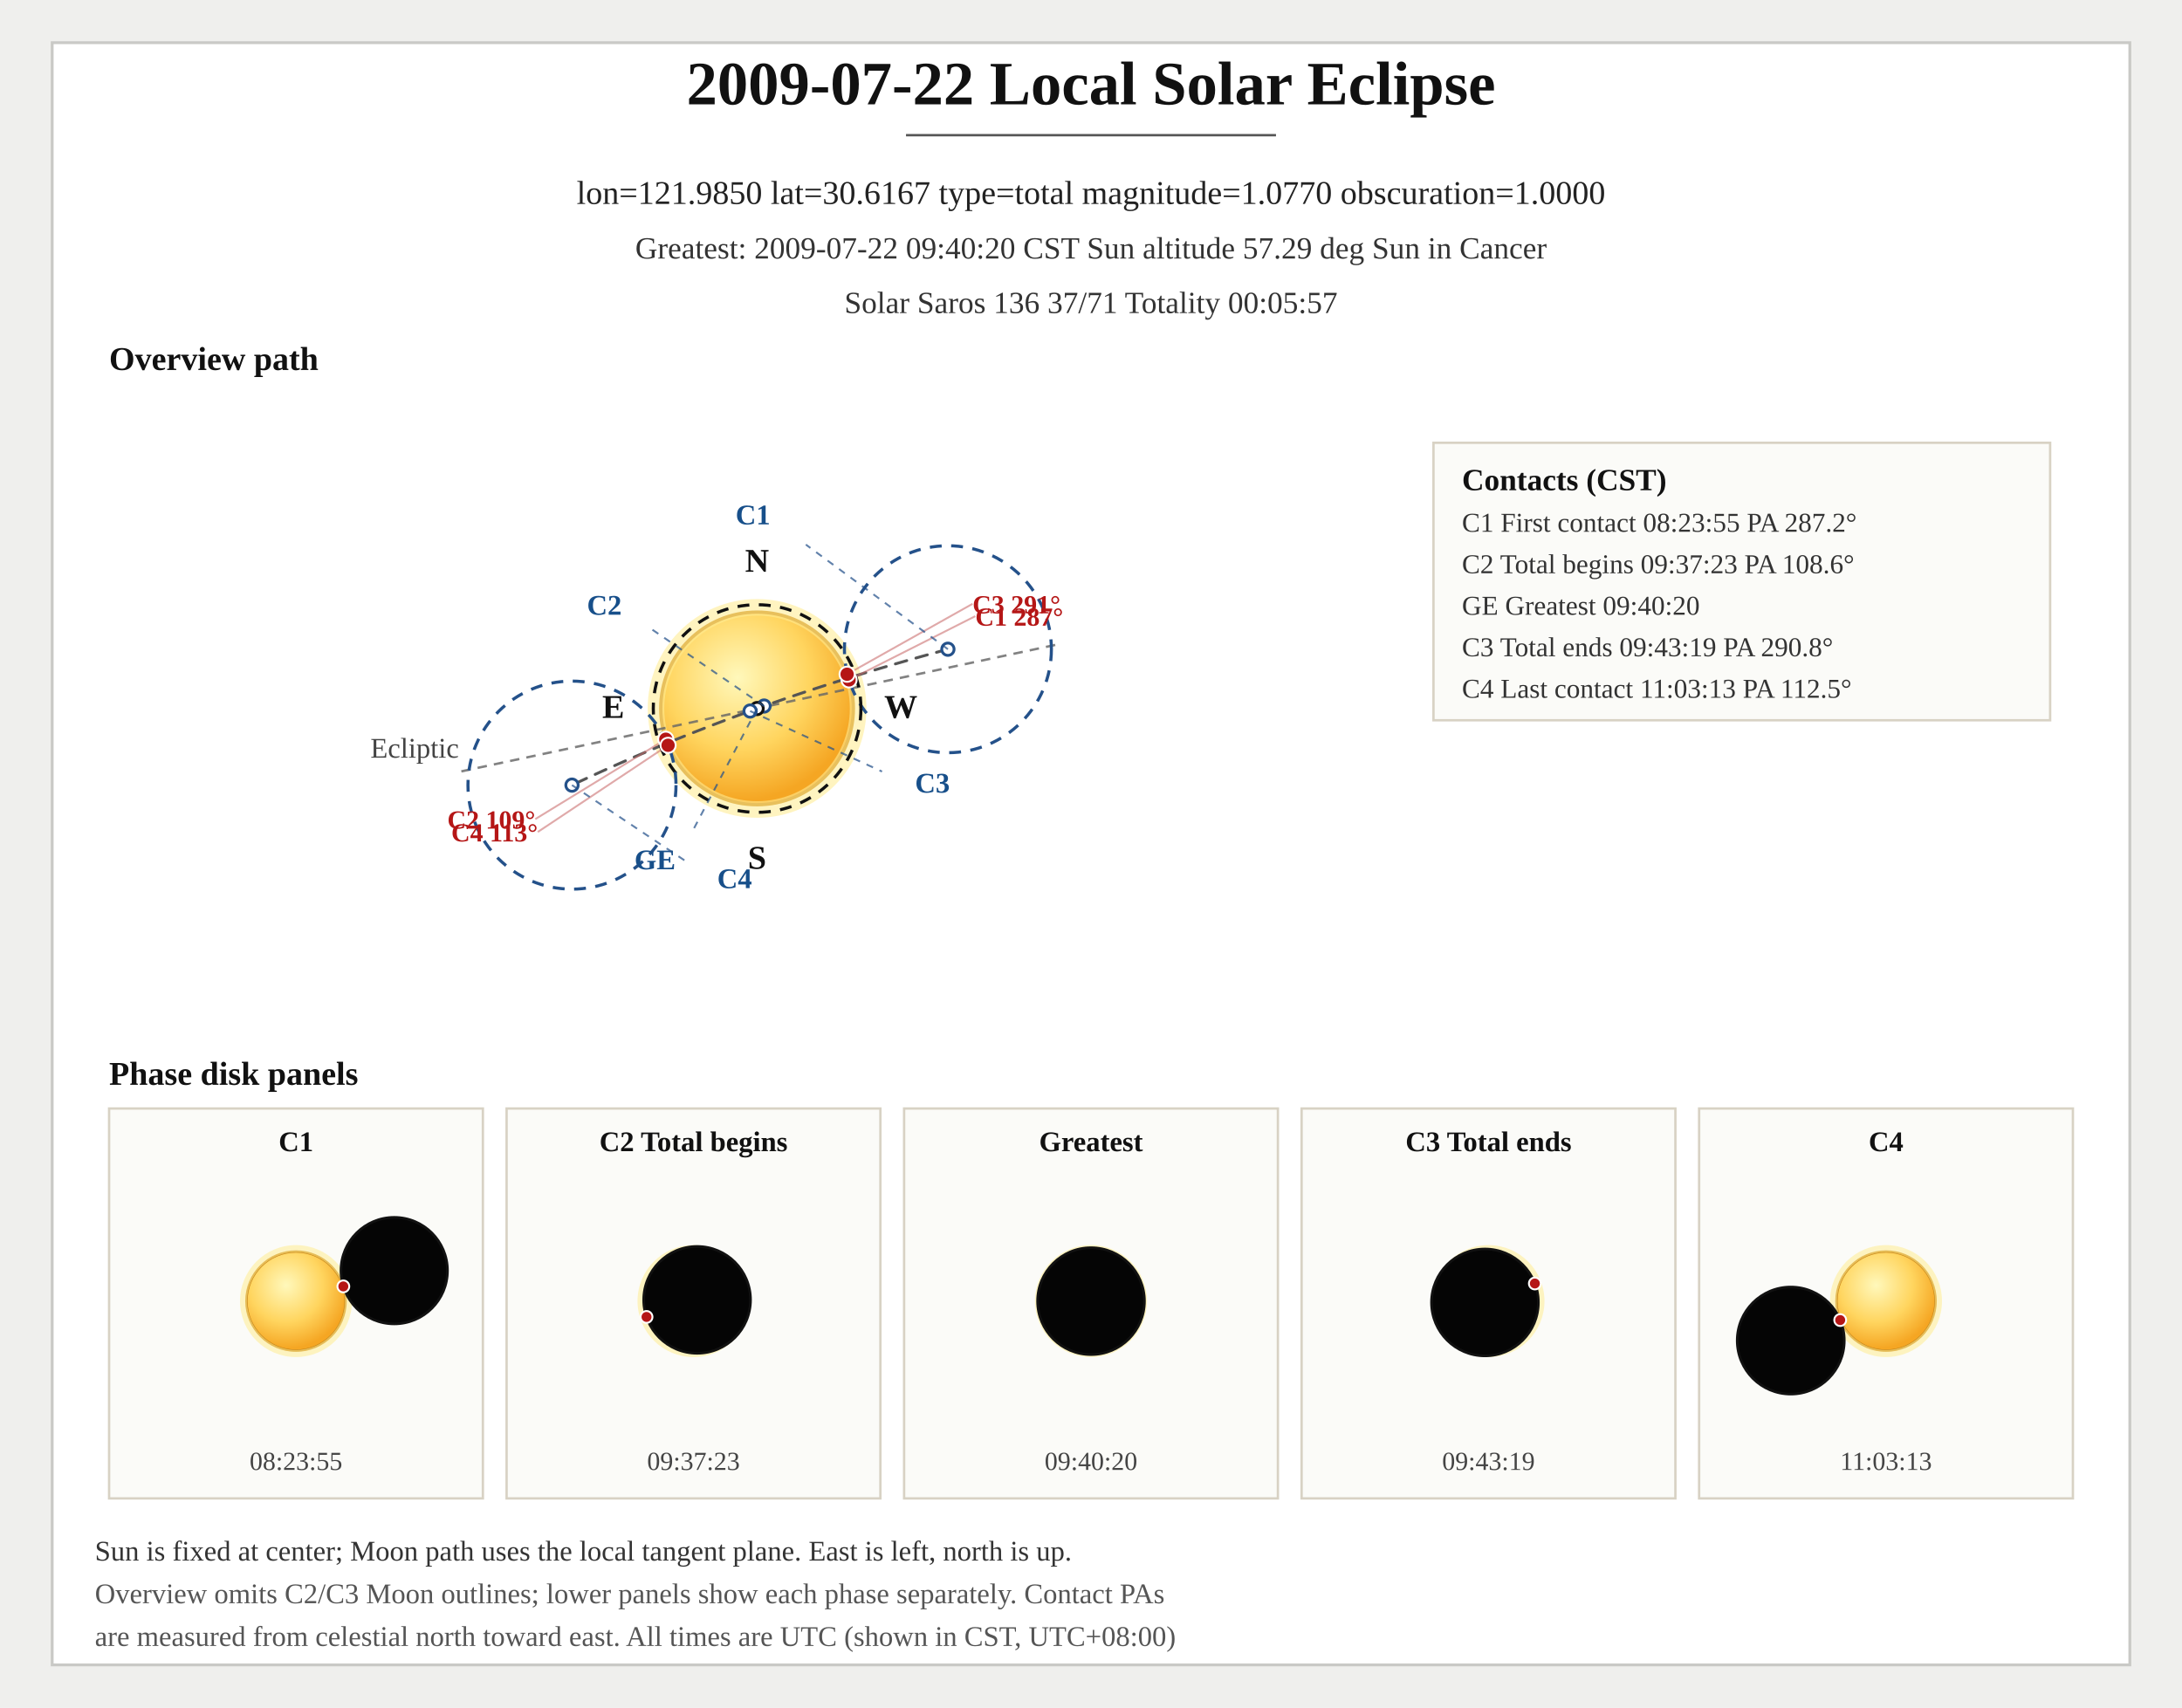
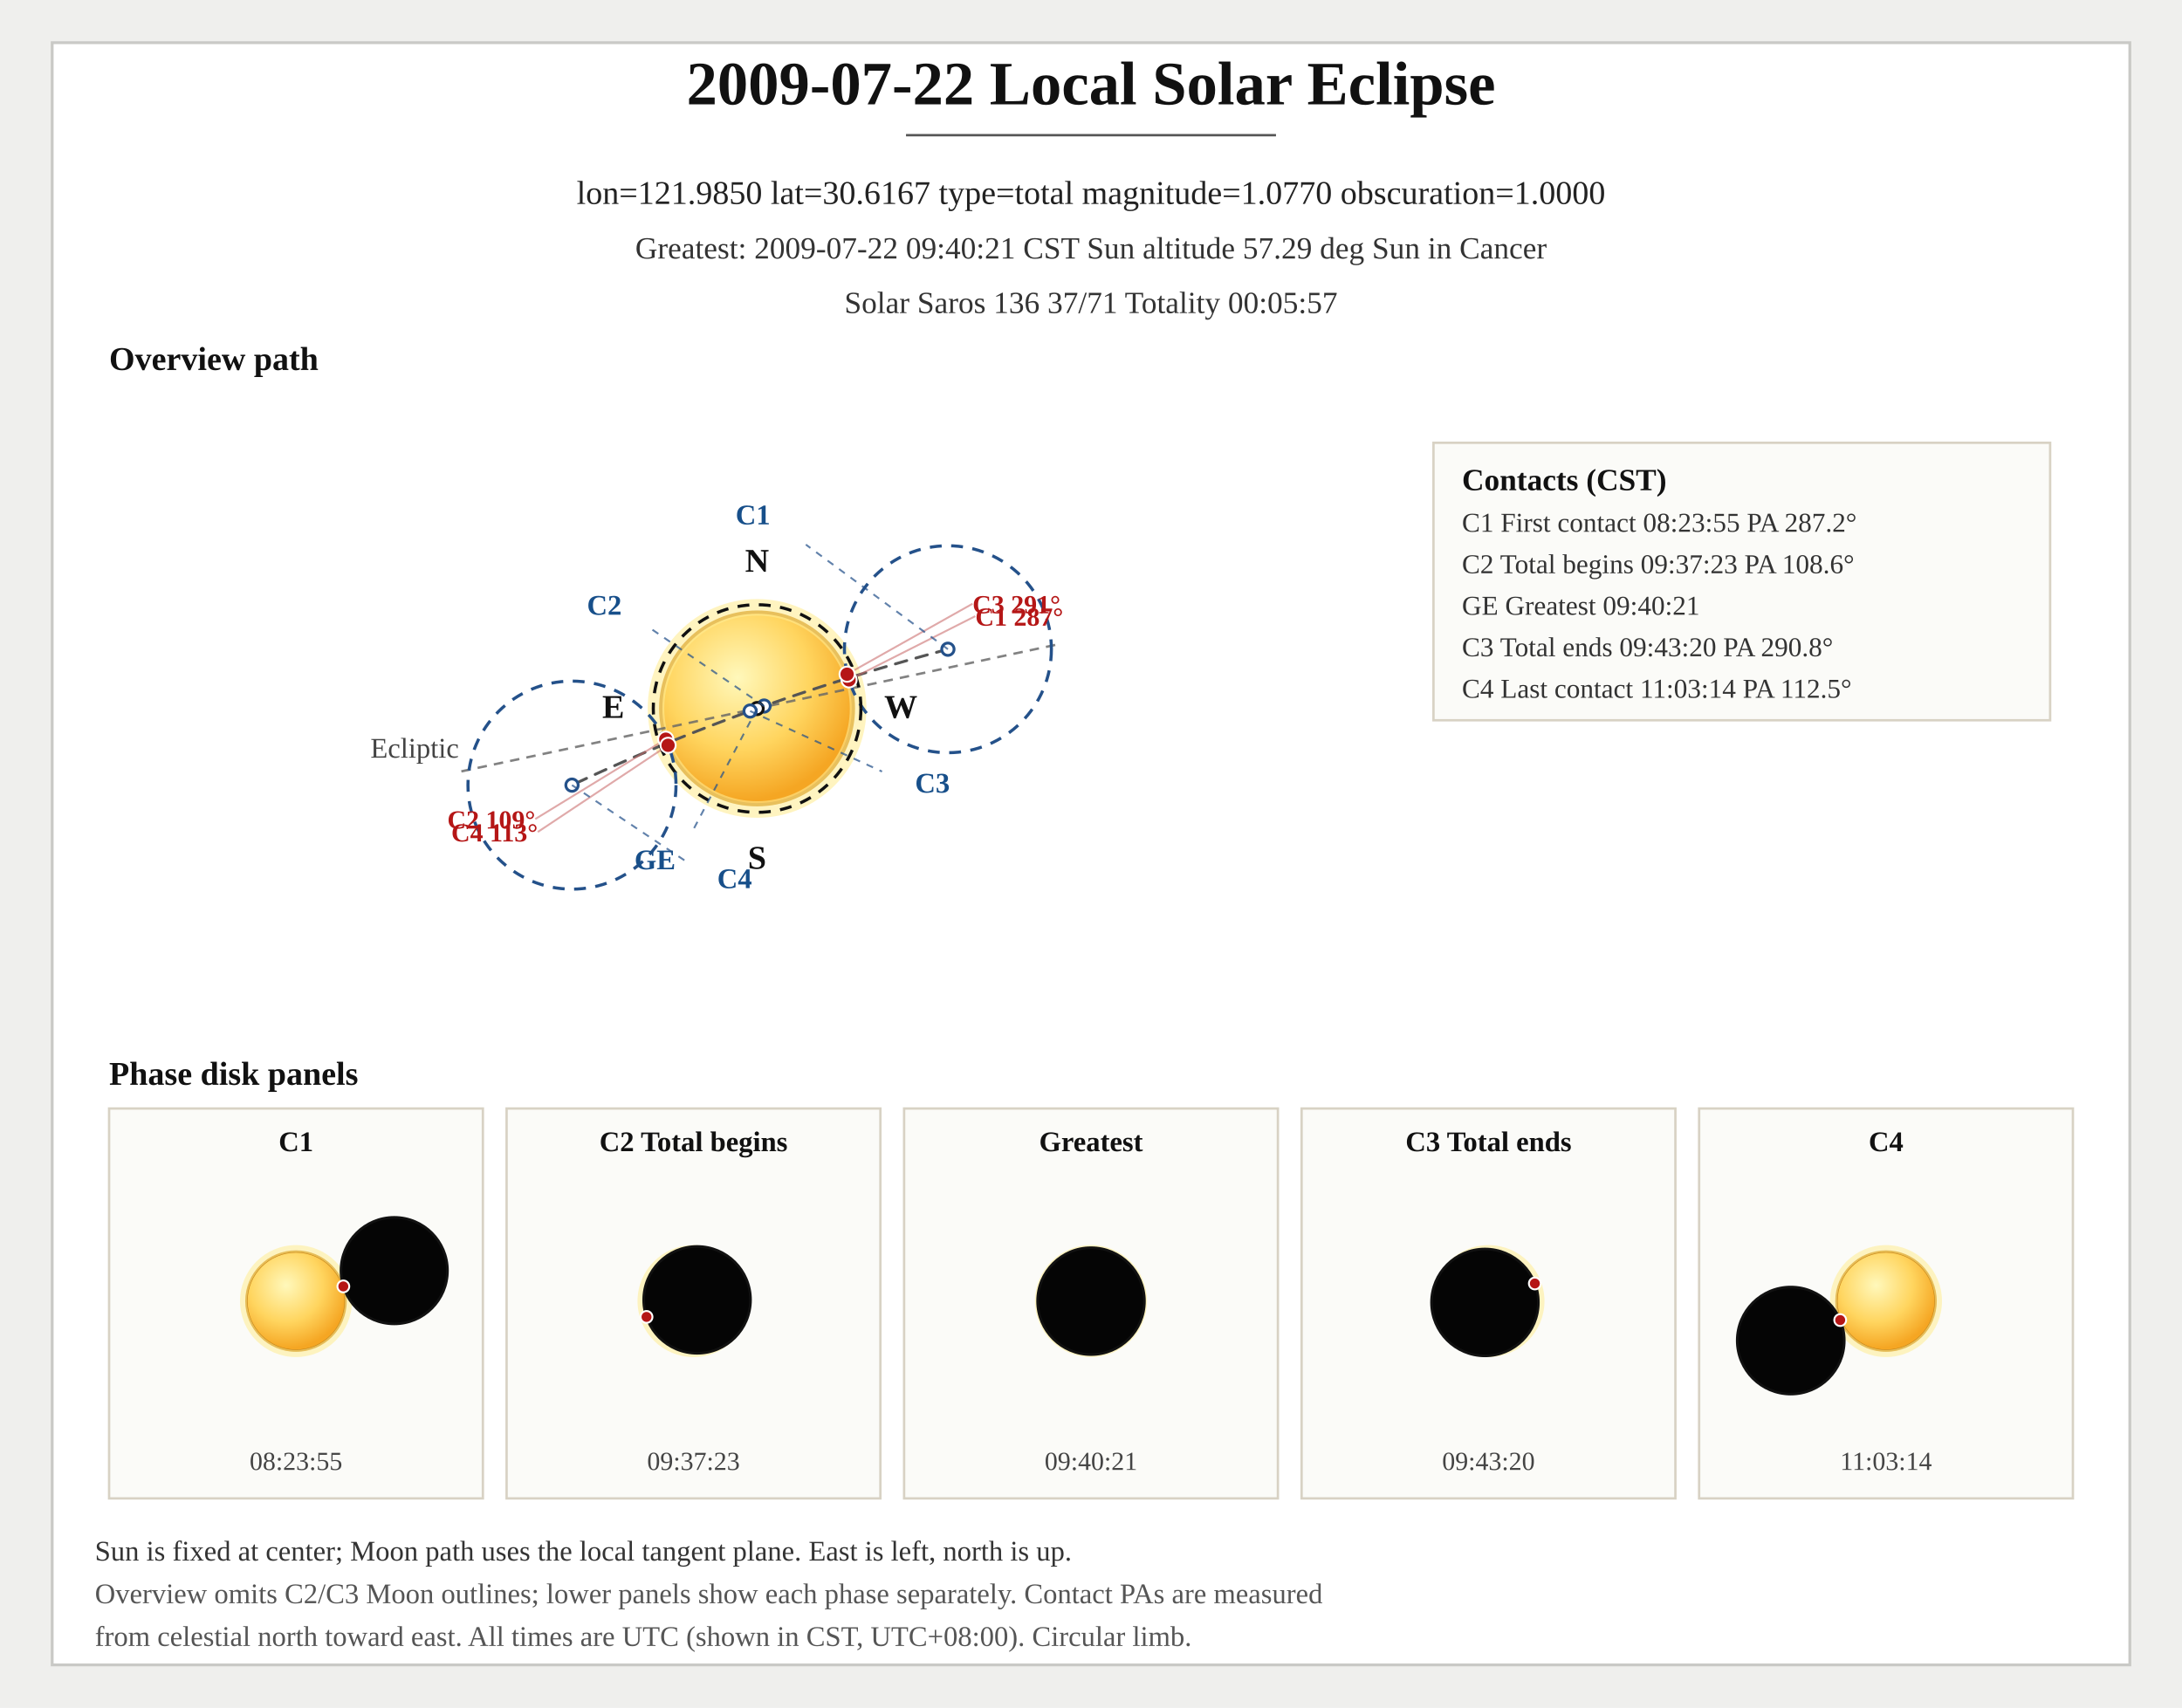
<svg xmlns="http://www.w3.org/2000/svg" width="920" height="720" viewBox="0 0 920 720">
  <defs>
    <radialGradient id="se-sun" cx="40%" cy="34%" r="64%">
      <stop offset="0%" stop-color="#fff8bb" />
      <stop offset="58%" stop-color="#ffd55f" />
      <stop offset="100%" stop-color="#f5a623" />
    </radialGradient>
  </defs>
  <rect width="100%" height="100%" fill="#efefed" />
  <rect x="22" y="18" width="876.000" height="684.000" fill="#ffffff" stroke="#c9c9c6" stroke-width="1.2" />
  <text x="460.000" y="44" fill="#111111" font-family="Georgia, 'Times New Roman', serif" font-size="26" font-weight="700" text-anchor="middle">2009-07-22 Local Solar Eclipse</text>
  <line x1="382.000" y1="57" x2="538.000" y2="57" stroke="#555" stroke-width="1" />
  <text x="460.000" y="86.000" fill="#222" font-family="Georgia, 'Times New Roman', serif" font-size="14" text-anchor="middle">lon=121.9850 lat=30.6167 type=total magnitude=1.0770 obscuration=1.0000</text>
-   <text x="460.000" y="109.000" fill="#333" font-family="Georgia, 'Times New Roman', serif" font-size="13" text-anchor="middle">Greatest: 2009-07-22 09:40:20 CST  Sun altitude 57.29 deg  Sun in Cancer</text>
+   <text x="460.000" y="109.000" fill="#333" font-family="Georgia, 'Times New Roman', serif" font-size="13" text-anchor="middle">Greatest: 2009-07-22 09:40:21 CST  Sun altitude 57.29 deg  Sun in Cancer</text>
  <text x="460.000" y="132.000" fill="#333" font-family="Georgia, 'Times New Roman', serif" font-size="13" text-anchor="middle">Solar Saros 136  37/71   Totality 00:05:57</text>
  <text x="46.000" y="156.000" fill="#111" font-family="Georgia, 'Times New Roman', serif" font-size="14" font-weight="700">Overview path</text>
  <circle cx="319.200" cy="298.700" r="40.611" fill="url(#se-sun)" stroke="#c78211" stroke-width="1.4" />
  <circle cx="319.200" cy="298.700" r="42.611" fill="none" stroke="#ffec92" stroke-opacity="0.58" stroke-width="7" />
  <text x="319.200" y="241.089" fill="#111" font-family="Georgia, 'Times New Roman', serif" font-size="14" font-weight="700" text-anchor="middle">N</text>
  <text x="258.589" y="302.700" fill="#111" font-family="Georgia, 'Times New Roman', serif" font-size="14" font-weight="700" text-anchor="middle">E</text>
  <text x="379.811" y="302.700" fill="#111" font-family="Georgia, 'Times New Roman', serif" font-size="14" font-weight="700" text-anchor="middle">W</text>
  <text x="319.200" y="366.311" fill="#111" font-family="Georgia, 'Times New Roman', serif" font-size="14" font-weight="700" text-anchor="middle">S</text>
  <line class="ecliptic-line" x1="444.907" y1="271.940" x2="193.493" y2="325.460" stroke="#666" stroke-width="1" stroke-dasharray="4 3" opacity="0.82" />
  <text x="193.493" y="319.460" fill="#444" font-family="Georgia, 'Times New Roman', serif" font-size="12" text-anchor="end">Ecliptic</text>
-   <path d="M 399.667 273.746 L 394.081 275.263 L 388.544 276.795 L 383.055 278.343 L 377.614 279.906 L 372.219 281.485 L 366.870 283.081 L 361.566 284.694 L 356.306 286.324 L 351.089 287.971 L 345.914 289.637 L 340.780 291.320 L 335.686 293.023 L 330.632 294.744 L 325.615 296.484 L 322.159 297.701 L 320.635 298.243 L 319.218 298.750 L 316.273 299.811 L 315.692 300.022 L 310.783 301.821 L 305.908 303.640 L 301.065 305.480 L 296.255 307.340 L 291.474 309.221 L 286.723 311.123 L 281.999 313.046 L 277.303 314.991 L 272.632 316.957 L 267.985 318.945 L 263.362 320.955 L 258.760 322.987 L 254.179 325.042 L 249.617 327.118 L 245.074 329.217 L 241.167 331.046" fill="none" stroke="#555555" stroke-width="1.2" stroke-dasharray="5 4" stroke-linecap="round" stroke-linejoin="round" />
-   <circle class="event-moon" data-label="C1" cx="399.667" cy="273.746" r="43.634" fill="none" stroke="#24518a" stroke-width="1.3" stroke-dasharray="5 4" />
-   <circle class="event-center" data-label="C1" cx="399.667" cy="273.746" r="2.6" fill="#ffffff" stroke="#24518a" stroke-width="1.2" />
-   <circle class="event-center" data-label="C2" cx="322.159" cy="297.701" r="2.6" fill="#ffffff" stroke="#24518a" stroke-width="1.2" />
-   <circle class="event-moon" data-label="Greatest" cx="319.218" cy="298.750" r="43.771" fill="none" stroke="#111111" stroke-width="1.3" stroke-dasharray="5 4" />
-   <circle class="event-center" data-label="Greatest" cx="319.218" cy="298.750" r="2.6" fill="#ffffff" stroke="#111111" stroke-width="1.2" />
-   <circle class="event-center" data-label="C3" cx="316.273" cy="299.811" r="2.6" fill="#ffffff" stroke="#24518a" stroke-width="1.2" />
-   <circle class="event-moon" data-label="C4" cx="241.167" cy="331.046" r="43.858" fill="none" stroke="#24518a" stroke-width="1.3" stroke-dasharray="5 4" />
-   <circle class="event-center" data-label="C4" cx="241.167" cy="331.046" r="2.6" fill="#ffffff" stroke="#24518a" stroke-width="1.2" />
-   <line class="contact-leader" x1="357.988" y1="286.671" x2="411.209" y2="259.808" stroke="#c96b6b" stroke-width="0.8" opacity="0.58" />
-   <circle class="contact-point" cx="357.988" cy="286.671" r="3.2" fill="#b51616" stroke="#ffffff" stroke-width="0.8" />
+   <path d="M 399.667 273.747 L 394.081 275.264 L 388.544 276.796 L 383.055 278.343 L 377.614 279.906 L 372.219 281.486 L 366.871 283.082 L 361.567 284.694 L 356.307 286.324 L 351.090 287.972 L 345.915 289.638 L 340.781 291.321 L 335.687 293.023 L 330.632 294.744 L 325.616 296.484 L 322.159 297.703 L 320.636 298.244 L 319.218 298.751 L 316.273 299.813 L 315.693 300.023 L 310.784 301.822 L 305.909 303.641 L 301.067 305.481 L 296.256 307.341 L 291.475 309.222 L 286.724 311.124 L 282.001 313.047 L 277.304 314.992 L 272.633 316.959 L 267.987 318.947 L 263.363 320.957 L 258.761 322.989 L 254.180 325.043 L 249.619 327.120 L 245.075 329.219 L 241.168 331.048" fill="none" stroke="#555555" stroke-width="1.2" stroke-dasharray="5 4" stroke-linecap="round" stroke-linejoin="round" />
+   <circle class="event-moon" data-label="C1" cx="399.667" cy="273.747" r="43.634" fill="none" stroke="#24518a" stroke-width="1.3" stroke-dasharray="5 4" />
+   <circle class="event-center" data-label="C1" cx="399.667" cy="273.747" r="2.6" fill="#ffffff" stroke="#24518a" stroke-width="1.2" />
+   <circle class="event-center" data-label="C2" cx="322.159" cy="297.703" r="2.6" fill="#ffffff" stroke="#24518a" stroke-width="1.2" />
+   <circle class="event-moon" data-label="Greatest" cx="319.218" cy="298.751" r="43.771" fill="none" stroke="#111111" stroke-width="1.3" stroke-dasharray="5 4" />
+   <circle class="event-center" data-label="Greatest" cx="319.218" cy="298.751" r="2.6" fill="#ffffff" stroke="#111111" stroke-width="1.2" />
+   <circle class="event-center" data-label="C3" cx="316.273" cy="299.813" r="2.6" fill="#ffffff" stroke="#24518a" stroke-width="1.2" />
+   <circle class="event-moon" data-label="C4" cx="241.168" cy="331.048" r="43.858" fill="none" stroke="#24518a" stroke-width="1.3" stroke-dasharray="5 4" />
+   <circle class="event-center" data-label="C4" cx="241.168" cy="331.048" r="2.6" fill="#ffffff" stroke="#24518a" stroke-width="1.2" />
+   <line class="contact-leader" x1="357.988" y1="286.672" x2="411.209" y2="259.808" stroke="#c96b6b" stroke-width="0.8" opacity="0.58" />
+   <circle class="contact-point" cx="357.988" cy="286.672" r="3.2" fill="#b51616" stroke="#ffffff" stroke-width="0.8" />
  <text x="411.209" y="263.808" fill="#b51616" font-family="Georgia, 'Times New Roman', serif" font-size="11" font-weight="700" text-anchor="start">C1 287°</text>
-   <line class="contact-leader" x1="280.722" y1="311.687" x2="225.696" y2="345.370" stroke="#c96b6b" stroke-width="0.8" opacity="0.58" />
-   <circle class="contact-point" cx="280.722" cy="311.687" r="3.2" fill="#b51616" stroke="#ffffff" stroke-width="0.8" />
-   <text x="225.696" y="349.370" fill="#b51616" font-family="Georgia, 'Times New Roman', serif" font-size="11" font-weight="700" text-anchor="end">C2 109°</text>
-   <line class="contact-leader" x1="357.166" y1="284.285" x2="410.040" y2="254.609" stroke="#c96b6b" stroke-width="0.8" opacity="0.58" />
-   <circle class="contact-point" cx="357.166" cy="284.285" r="3.2" fill="#b51616" stroke="#ffffff" stroke-width="0.8" />
-   <text x="410.040" y="258.609" fill="#b51616" font-family="Georgia, 'Times New Roman', serif" font-size="11" font-weight="700" text-anchor="start">C3 291°</text>
-   <line class="contact-leader" x1="281.685" y1="314.251" x2="226.756" y2="350.791" stroke="#c96b6b" stroke-width="0.8" opacity="0.58" />
-   <circle class="contact-point" cx="281.685" cy="314.251" r="3.2" fill="#b51616" stroke="#ffffff" stroke-width="0.8" />
-   <text x="226.756" y="354.791" fill="#b51616" font-family="Georgia, 'Times New Roman', serif" font-size="11" font-weight="700" text-anchor="end">C4 113°</text>
-   <line class="event-leader" x1="399.667" y1="273.746" x2="339.771" y2="229.624" stroke="#24518a" stroke-width="0.8" stroke-dasharray="3 3" opacity="0.72" />
+   <line class="contact-leader" x1="280.717" y1="311.673" x2="225.692" y2="345.341" stroke="#c96b6b" stroke-width="0.8" opacity="0.58" />
+   <circle class="contact-point" cx="280.717" cy="311.673" r="3.2" fill="#b51616" stroke="#ffffff" stroke-width="0.8" />
+   <text x="225.692" y="349.341" fill="#b51616" font-family="Georgia, 'Times New Roman', serif" font-size="11" font-weight="700" text-anchor="end">C2 109°</text>
+   <line class="contact-leader" x1="357.161" y1="284.271" x2="410.032" y2="254.578" stroke="#c96b6b" stroke-width="0.8" opacity="0.58" />
+   <circle class="contact-point" cx="357.161" cy="284.271" r="3.2" fill="#b51616" stroke="#ffffff" stroke-width="0.8" />
+   <text x="410.032" y="258.578" fill="#b51616" font-family="Georgia, 'Times New Roman', serif" font-size="11" font-weight="700" text-anchor="start">C3 291°</text>
+   <line class="contact-leader" x1="281.685" y1="314.252" x2="226.756" y2="350.793" stroke="#c96b6b" stroke-width="0.8" opacity="0.58" />
+   <circle class="contact-point" cx="281.685" cy="314.252" r="3.2" fill="#b51616" stroke="#ffffff" stroke-width="0.8" />
+   <text x="226.756" y="354.793" fill="#b51616" font-family="Georgia, 'Times New Roman', serif" font-size="11" font-weight="700" text-anchor="end">C4 113°</text>
+   <line class="event-leader" x1="399.667" y1="273.747" x2="339.771" y2="229.625" stroke="#24518a" stroke-width="0.8" stroke-dasharray="3 3" opacity="0.72" />
  <text x="324.797" y="221.094" fill="#174f8a" font-family="Georgia, 'Times New Roman', serif" font-size="12" font-weight="700" text-anchor="end">C1</text>
-   <line class="event-leader" x1="322.159" y1="297.701" x2="274.146" y2="264.894" stroke="#24518a" stroke-width="0.8" stroke-dasharray="3 3" opacity="0.72" />
-   <text x="262.143" y="259.192" fill="#174f8a" font-family="Georgia, 'Times New Roman', serif" font-size="12" font-weight="700" text-anchor="end">C2</text>
-   <line class="event-leader" x1="319.218" y1="298.750" x2="291.711" y2="350.967" stroke="#24518a" stroke-width="0.8" stroke-dasharray="3 3" opacity="0.72" />
-   <text x="284.834" y="366.521" fill="#174f8a" font-family="Georgia, 'Times New Roman', serif" font-size="12" font-weight="700" text-anchor="end">GE</text>
-   <line class="event-leader" x1="316.273" y1="299.811" x2="371.894" y2="325.320" stroke="#24518a" stroke-width="0.8" stroke-dasharray="3 3" opacity="0.72" />
-   <text x="385.799" y="334.197" fill="#174f8a" font-family="Georgia, 'Times New Roman', serif" font-size="12" font-weight="700" text-anchor="start">C3</text>
-   <line class="event-leader" x1="241.167" y1="331.046" x2="290.148" y2="363.796" stroke="#24518a" stroke-width="0.8" stroke-dasharray="3 3" opacity="0.72" />
-   <text x="302.394" y="374.484" fill="#174f8a" font-family="Georgia, 'Times New Roman', serif" font-size="12" font-weight="700" text-anchor="start">C4</text>
+   <line class="event-leader" x1="322.159" y1="297.703" x2="274.146" y2="264.895" stroke="#24518a" stroke-width="0.8" stroke-dasharray="3 3" opacity="0.72" />
+   <text x="262.143" y="259.193" fill="#174f8a" font-family="Georgia, 'Times New Roman', serif" font-size="12" font-weight="700" text-anchor="end">C2</text>
+   <line class="event-leader" x1="319.218" y1="298.751" x2="291.711" y2="350.968" stroke="#24518a" stroke-width="0.8" stroke-dasharray="3 3" opacity="0.72" />
+   <text x="284.835" y="366.522" fill="#174f8a" font-family="Georgia, 'Times New Roman', serif" font-size="12" font-weight="700" text-anchor="end">GE</text>
+   <line class="event-leader" x1="316.273" y1="299.813" x2="371.894" y2="325.321" stroke="#24518a" stroke-width="0.8" stroke-dasharray="3 3" opacity="0.72" />
+   <text x="385.799" y="334.198" fill="#174f8a" font-family="Georgia, 'Times New Roman', serif" font-size="12" font-weight="700" text-anchor="start">C3</text>
+   <line class="event-leader" x1="241.168" y1="331.048" x2="290.149" y2="363.798" stroke="#24518a" stroke-width="0.8" stroke-dasharray="3 3" opacity="0.72" />
+   <text x="302.394" y="374.485" fill="#174f8a" font-family="Georgia, 'Times New Roman', serif" font-size="12" font-weight="700" text-anchor="start">C4</text>
  <text x="46.000" y="457.400" fill="#111" font-family="Georgia, 'Times New Roman', serif" font-size="14" font-weight="700">Phase disk panels</text>
  <rect x="46.000" y="467.400" width="157.600" height="164.400" fill="#fbfbf8" stroke="#d8d2c4" stroke-width="1" />
  <text x="124.800" y="485.400" fill="#111" font-family="Georgia, 'Times New Roman', serif" font-size="12" font-weight="700" text-anchor="middle">C1</text>
  <circle cx="124.800" cy="548.600" r="20.902" fill="url(#se-sun)" stroke="#c78211" stroke-width="1" />
  <circle cx="124.800" cy="548.600" r="22.102" fill="none" stroke="#ffec92" stroke-opacity="0.55" stroke-width="3" />
  <circle class="stage-moon" cx="166.216" cy="535.757" r="22.458" fill="#050505" stroke="#111111" stroke-width="1.1" />
  <circle class="stage-contact-point" cx="144.764" cy="542.409" r="2.5" fill="#b51616" stroke="#ffffff" stroke-width="0.8" />
  <text x="124.800" y="619.800" fill="#444" font-family="Georgia, 'Times New Roman', serif" font-size="11" text-anchor="middle">08:23:55</text>
  <rect x="213.600" y="467.400" width="157.600" height="164.400" fill="#fbfbf8" stroke="#d8d2c4" stroke-width="1" />
  <text x="292.400" y="485.400" fill="#111" font-family="Georgia, 'Times New Roman', serif" font-size="12" font-weight="700" text-anchor="middle">C2 Total begins</text>
  <circle cx="292.400" cy="548.600" r="20.902" fill="url(#se-sun)" stroke="#c78211" stroke-width="1" />
  <circle cx="292.400" cy="548.600" r="22.102" fill="none" stroke="#ffec92" stroke-opacity="0.55" stroke-width="3" />
-   <circle class="stage-moon" cx="293.923" cy="548.086" r="22.526" fill="#050505" stroke="#111111" stroke-width="1.1" />
-   <circle class="stage-contact-point" cx="272.596" cy="555.284" r="2.5" fill="#b51616" stroke="#ffffff" stroke-width="0.8" />
+   <circle class="stage-moon" cx="293.923" cy="548.087" r="22.526" fill="#050505" stroke="#111111" stroke-width="1.1" />
+   <circle class="stage-contact-point" cx="272.593" cy="555.277" r="2.5" fill="#b51616" stroke="#ffffff" stroke-width="0.8" />
  <text x="292.400" y="619.800" fill="#444" font-family="Georgia, 'Times New Roman', serif" font-size="11" text-anchor="middle">09:37:23</text>
  <rect x="381.200" y="467.400" width="157.600" height="164.400" fill="#fbfbf8" stroke="#d8d2c4" stroke-width="1" />
  <text x="460.000" y="485.400" fill="#111" font-family="Georgia, 'Times New Roman', serif" font-size="12" font-weight="700" text-anchor="middle">Greatest</text>
  <circle cx="460.000" cy="548.600" r="20.902" fill="url(#se-sun)" stroke="#c78211" stroke-width="1" />
  <circle cx="460.000" cy="548.600" r="22.102" fill="none" stroke="#ffec92" stroke-opacity="0.55" stroke-width="3" />
-   <circle class="stage-moon" cx="460.009" cy="548.626" r="22.529" fill="#050505" stroke="#111111" stroke-width="1.1" />
-   <text x="460.000" y="619.800" fill="#444" font-family="Georgia, 'Times New Roman', serif" font-size="11" text-anchor="middle">09:40:20</text>
+   <circle class="stage-moon" cx="460.009" cy="548.626" r="22.528" fill="#050505" stroke="#111111" stroke-width="1.1" />
+   <text x="460.000" y="619.800" fill="#444" font-family="Georgia, 'Times New Roman', serif" font-size="11" text-anchor="middle">09:40:21</text>
  <rect x="548.800" y="467.400" width="157.600" height="164.400" fill="#fbfbf8" stroke="#d8d2c4" stroke-width="1" />
  <text x="627.600" y="485.400" fill="#111" font-family="Georgia, 'Times New Roman', serif" font-size="12" font-weight="700" text-anchor="middle">C3 Total ends</text>
  <circle cx="627.600" cy="548.600" r="20.902" fill="url(#se-sun)" stroke="#c78211" stroke-width="1" />
  <circle cx="627.600" cy="548.600" r="22.102" fill="none" stroke="#ffec92" stroke-opacity="0.55" stroke-width="3" />
-   <circle class="stage-moon" cx="626.093" cy="549.172" r="22.531" fill="#050505" stroke="#111111" stroke-width="1.1" />
-   <circle class="stage-contact-point" cx="647.141" cy="541.181" r="2.5" fill="#b51616" stroke="#ffffff" stroke-width="0.8" />
-   <text x="627.600" y="619.800" fill="#444" font-family="Georgia, 'Times New Roman', serif" font-size="11" text-anchor="middle">09:43:19</text>
+   <circle class="stage-moon" cx="626.094" cy="549.173" r="22.531" fill="#050505" stroke="#111111" stroke-width="1.1" />
+   <circle class="stage-contact-point" cx="647.138" cy="541.174" r="2.5" fill="#b51616" stroke="#ffffff" stroke-width="0.8" />
+   <text x="627.600" y="619.800" fill="#444" font-family="Georgia, 'Times New Roman', serif" font-size="11" text-anchor="middle">09:43:20</text>
  <rect x="716.400" y="467.400" width="157.600" height="164.400" fill="#fbfbf8" stroke="#d8d2c4" stroke-width="1" />
  <text x="795.200" y="485.400" fill="#111" font-family="Georgia, 'Times New Roman', serif" font-size="12" font-weight="700" text-anchor="middle">C4</text>
  <circle cx="795.200" cy="548.600" r="20.902" fill="url(#se-sun)" stroke="#c78211" stroke-width="1" />
  <circle cx="795.200" cy="548.600" r="22.102" fill="none" stroke="#ffec92" stroke-opacity="0.55" stroke-width="3" />
-   <circle class="stage-moon" cx="755.037" cy="565.248" r="22.573" fill="#050505" stroke="#111111" stroke-width="1.1" />
+   <circle class="stage-moon" cx="755.038" cy="565.249" r="22.573" fill="#050505" stroke="#111111" stroke-width="1.1" />
  <circle class="stage-contact-point" cx="775.891" cy="556.604" r="2.5" fill="#b51616" stroke="#ffffff" stroke-width="0.8" />
-   <text x="795.200" y="619.800" fill="#444" font-family="Georgia, 'Times New Roman', serif" font-size="11" text-anchor="middle">11:03:13</text>
+   <text x="795.200" y="619.800" fill="#444" font-family="Georgia, 'Times New Roman', serif" font-size="11" text-anchor="middle">11:03:14</text>
  <text x="40.000" y="658.000" fill="#333" font-family="Georgia, 'Times New Roman', serif" font-size="12">Sun is fixed at center; Moon path uses the local tangent plane. East is left, north is up.</text>
-   <text x="40.000" y="676.000" fill="#555" font-family="Georgia, 'Times New Roman', serif" font-size="12">Overview omits C2/C3 Moon outlines; lower panels show each phase separately. Contact PAs</text>
-   <text x="40.000" y="694.000" fill="#555" font-family="Georgia, 'Times New Roman', serif" font-size="12">are measured from celestial north toward east. All times are UTC (shown in CST, UTC+08:00)</text>
+   <text x="40.000" y="676.000" fill="#555" font-family="Georgia, 'Times New Roman', serif" font-size="12">Overview omits C2/C3 Moon outlines; lower panels show each phase separately. Contact PAs are measured</text>
+   <text x="40.000" y="694.000" fill="#555" font-family="Georgia, 'Times New Roman', serif" font-size="12">from celestial north toward east. All times are UTC (shown in CST, UTC+08:00). Circular limb.</text>
  <rect x="604.400" y="186.700" width="260.000" height="117.000" fill="#fbfbf8" stroke="#d8d2c4" stroke-width="1" />
  <text x="616.400" y="206.700" fill="#111111" font-family="Georgia, 'Times New Roman', serif" font-size="13" font-weight="700">Contacts (CST)</text>
  <text x="616.400" y="224.200" fill="#333333" font-family="Georgia, 'Times New Roman', serif" font-size="11.5">C1 First contact  08:23:55  PA 287.2°</text>
  <text x="616.400" y="241.700" fill="#333333" font-family="Georgia, 'Times New Roman', serif" font-size="11.5">C2 Total begins  09:37:23  PA 108.6°</text>
-   <text x="616.400" y="259.200" fill="#333333" font-family="Georgia, 'Times New Roman', serif" font-size="11.5">GE Greatest  09:40:20</text>
-   <text x="616.400" y="276.700" fill="#333333" font-family="Georgia, 'Times New Roman', serif" font-size="11.5">C3 Total ends  09:43:19  PA 290.8°</text>
-   <text x="616.400" y="294.200" fill="#333333" font-family="Georgia, 'Times New Roman', serif" font-size="11.5">C4 Last contact  11:03:13  PA 112.5°</text>
+   <text x="616.400" y="259.200" fill="#333333" font-family="Georgia, 'Times New Roman', serif" font-size="11.5">GE Greatest  09:40:21</text>
+   <text x="616.400" y="276.700" fill="#333333" font-family="Georgia, 'Times New Roman', serif" font-size="11.5">C3 Total ends  09:43:20  PA 290.8°</text>
+   <text x="616.400" y="294.200" fill="#333333" font-family="Georgia, 'Times New Roman', serif" font-size="11.5">C4 Last contact  11:03:14  PA 112.5°</text>
</svg>
